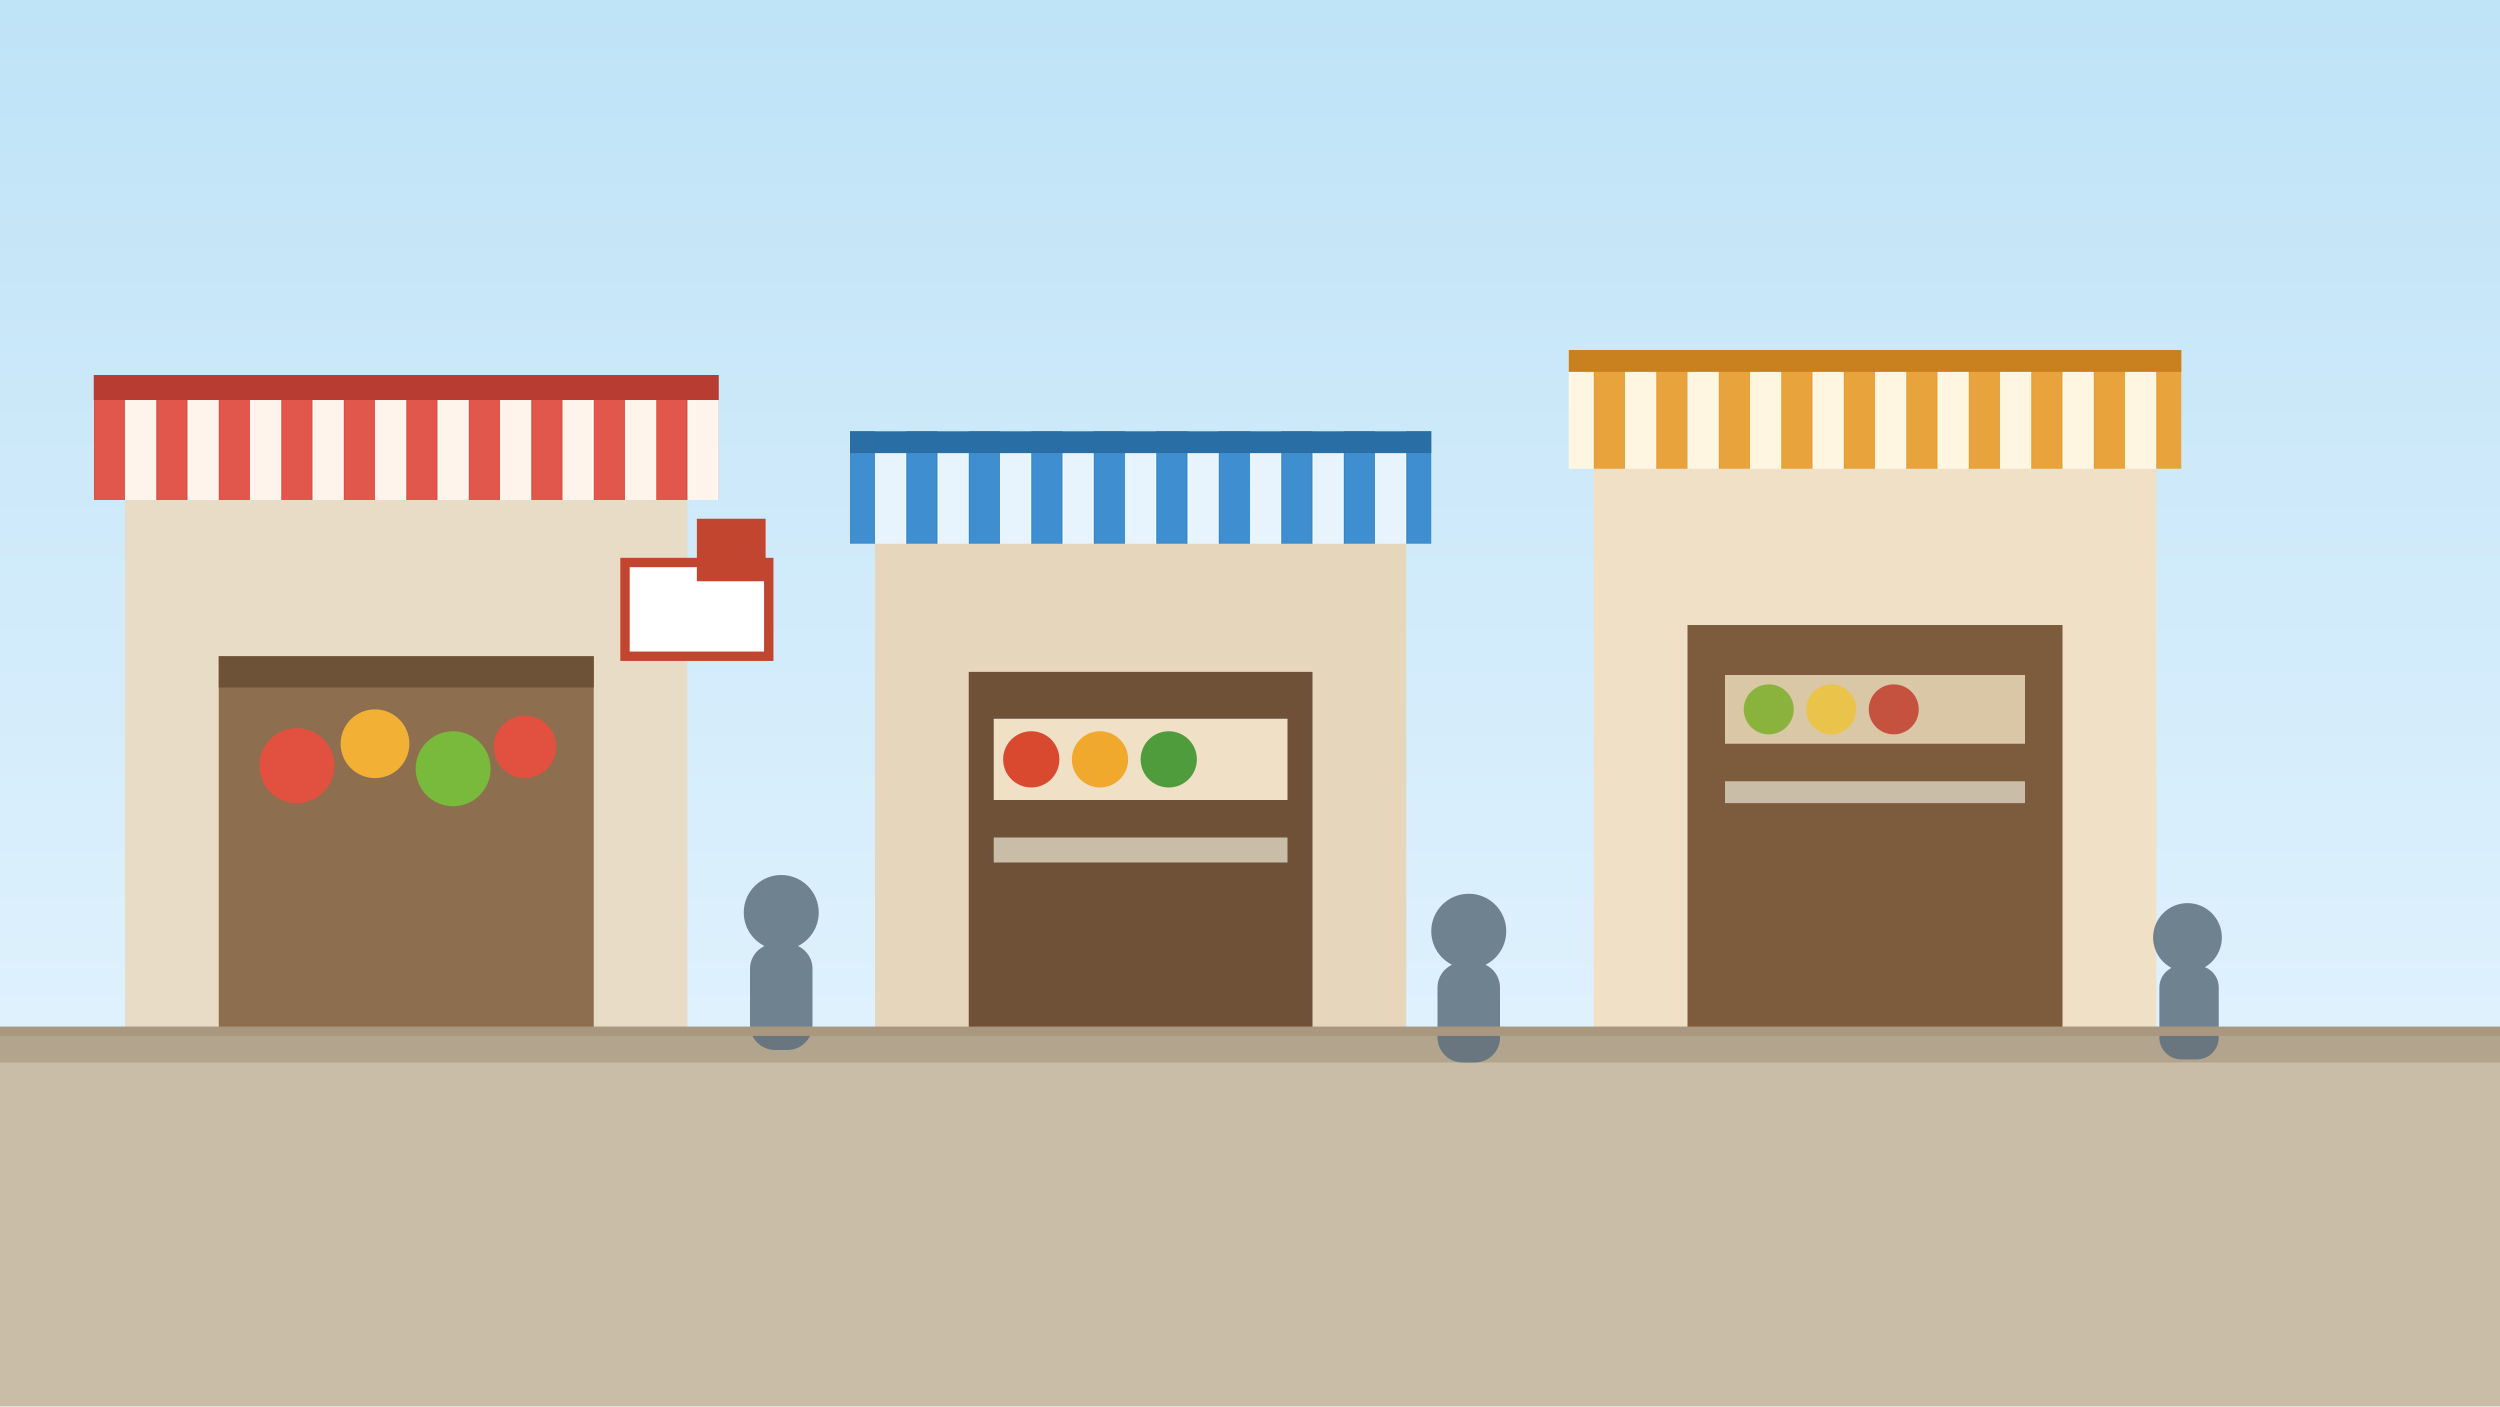
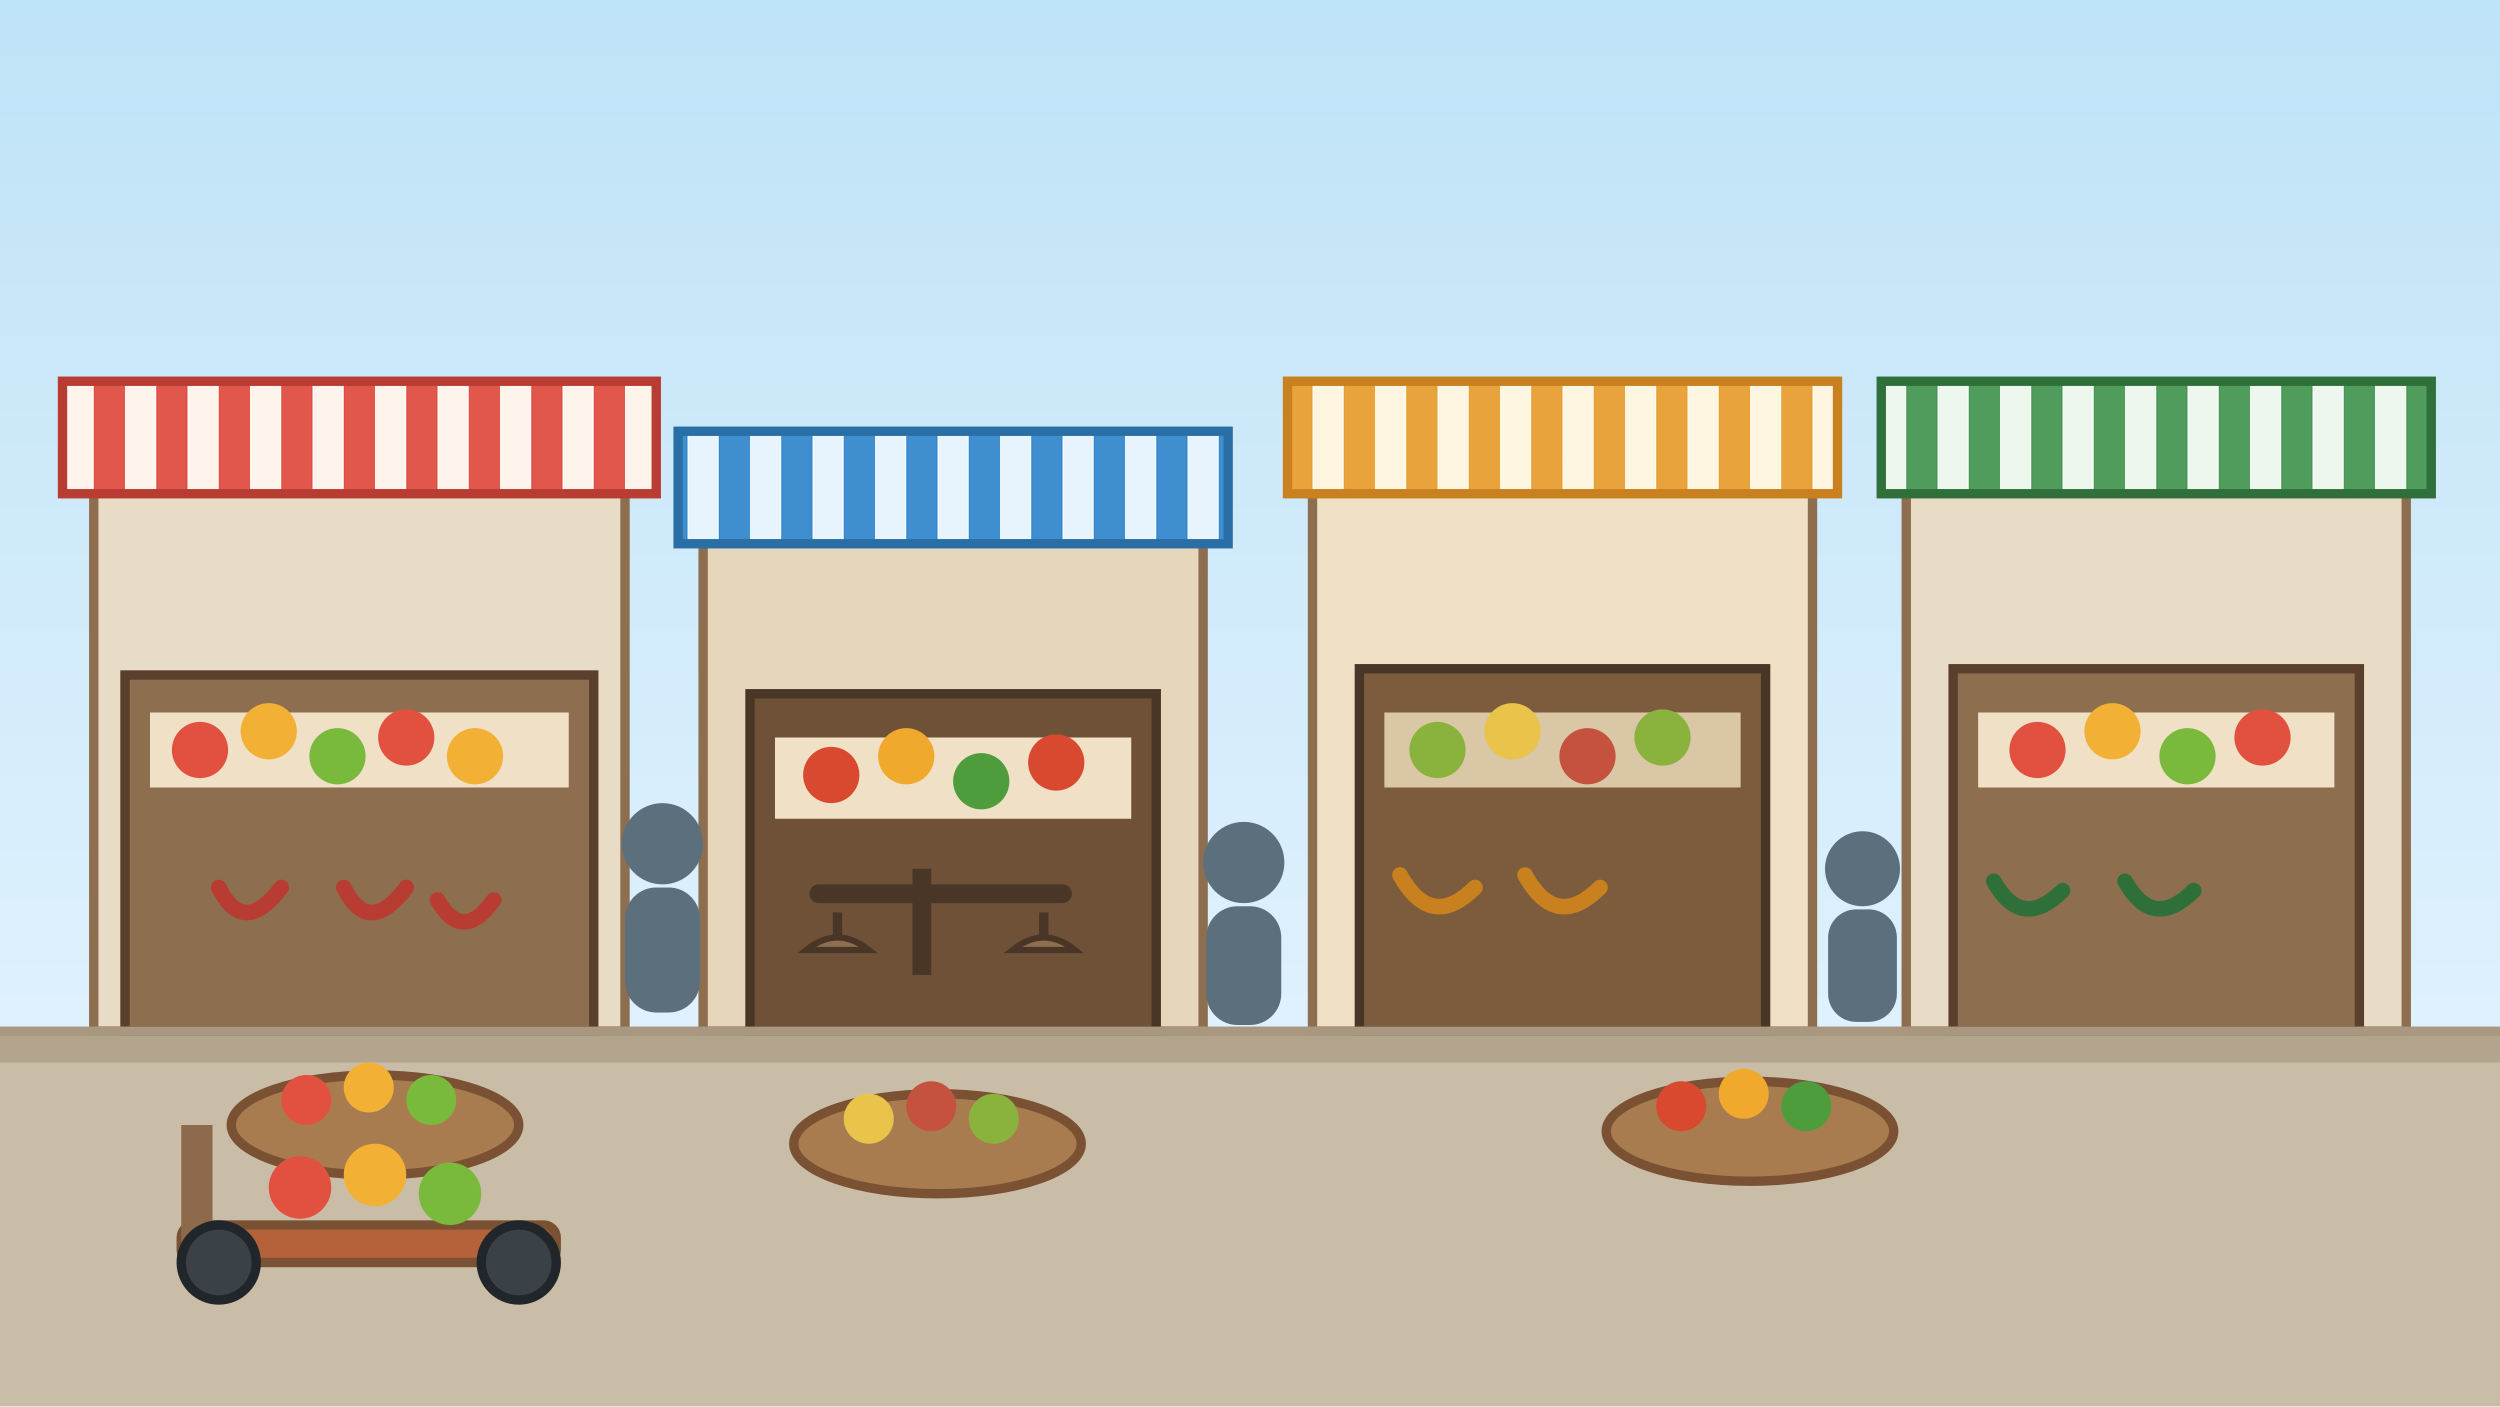
- <svg xmlns="http://www.w3.org/2000/svg" width="800" height="450" viewBox="0 0 800 450" role="img" aria-label="A busy open air market with colourful stalls and shoppers">
+ <svg xmlns="http://www.w3.org/2000/svg" width="800" height="450" viewBox="0 0 800 450" role="img" aria-label="An open air market with four colourful stalls, produce baskets, hanging fruit, a weighing scale, shoppers and a hand cart">
  <defs>
    <linearGradient id="sky" x1="0" y1="0" x2="0" y2="1">
      <stop offset="0" stop-color="#bfe3f7" />
      <stop offset="1" stop-color="#eaf6ff" />
    </linearGradient>
    <pattern id="awn1" width="20" height="10" patternUnits="userSpaceOnUse">
      <rect width="20" height="10" fill="#e2574c" />
      <rect width="10" height="10" fill="#fff4ec" />
    </pattern>
    <pattern id="awn2" width="20" height="10" patternUnits="userSpaceOnUse">
      <rect width="20" height="10" fill="#3f8fd0" />
      <rect width="10" height="10" fill="#e8f4fd" />
    </pattern>
    <pattern id="awn3" width="20" height="10" patternUnits="userSpaceOnUse">
      <rect width="20" height="10" fill="#e8a33d" />
      <rect width="10" height="10" fill="#fff6e2" />
    </pattern>
+     <pattern id="awn4" width="20" height="10" patternUnits="userSpaceOnUse">
+       <rect width="20" height="10" fill="#4f9c5c" />
+       <rect width="10" height="10" fill="#eef7ee" />
+     </pattern>
  </defs>
  <rect width="800" height="450" fill="url(#sky)" />
  <rect y="330" width="800" height="120" fill="#c9bda8" />
  <rect y="330" width="800" height="10" fill="#b3a48d" />
  <g>
-     <rect x="40" y="150" width="180" height="180" fill="#e9dcc6" />
-     <rect x="30" y="120" width="200" height="40" fill="url(#awn1)" />
-     <rect x="30" y="120" width="200" height="8" fill="#b93c33" />
-     <rect x="70" y="210" width="120" height="120" fill="#8d6e4f" />
-     <rect x="70" y="210" width="120" height="10" fill="#6d5238" />
-     <circle cx="95" cy="245" r="12" fill="#e2513f" />
-     <circle cx="120" cy="238" r="11" fill="#f2b134" />
-     <circle cx="145" cy="246" r="12" fill="#79b93c" />
-     <circle cx="168" cy="239" r="10" fill="#e2513f" />
+     <rect x="30" y="150" width="170" height="180" fill="#e9dcc6" stroke="#8d6e4f" stroke-width="3" />
+     <rect x="20" y="122" width="190" height="36" fill="url(#awn1)" stroke="#b93c33" stroke-width="3" />
+     <rect x="40" y="216" width="150" height="114" fill="#8d6e4f" stroke="#5a3f2c" stroke-width="3" />
+     <rect x="48" y="228" width="134" height="24" fill="#efe0c6" />
+     <g>
+       <circle cx="64" cy="240" r="9" fill="#e2513f" />
+       <circle cx="86" cy="234" r="9" fill="#f2b134" />
+       <circle cx="108" cy="242" r="9" fill="#79b93c" />
+       <circle cx="130" cy="236" r="9" fill="#e2513f" />
+       <circle cx="152" cy="242" r="9" fill="#f2b134" />
+     </g>
+     <path d="M70 284 q8 16 20 0 M110 284 q8 16 20 0 M140 288 q8 14 18 0" stroke="#b93c33" stroke-width="5" fill="none" stroke-linecap="round" />
  </g>
  <g>
-     <rect x="280" y="165" width="170" height="165" fill="#e6d6bb" />
-     <rect x="272" y="138" width="186" height="36" fill="url(#awn2)" />
-     <rect x="272" y="138" width="186" height="7" fill="#2a6ea6" />
-     <rect x="310" y="215" width="110" height="115" fill="#6f5138" />
-     <rect x="318" y="230" width="94" height="26" fill="#efe0c6" />
-     <circle cx="330" cy="243" r="9" fill="#d8492f" />
-     <circle cx="352" cy="243" r="9" fill="#f0a92c" />
-     <circle cx="374" cy="243" r="9" fill="#4f9c3c" />
-     <rect x="318" y="268" width="94" height="8" fill="#c9bda8" />
+     <rect x="225" y="165" width="160" height="165" fill="#e6d6bb" stroke="#8d6e4f" stroke-width="3" />
+     <rect x="217" y="138" width="176" height="36" fill="url(#awn2)" stroke="#2a6ea6" stroke-width="3" />
+     <rect x="240" y="222" width="130" height="108" fill="#6f5138" stroke="#4a3626" stroke-width="3" />
+     <rect x="248" y="236" width="114" height="26" fill="#efe0c6" />
+     <g>
+       <circle cx="266" cy="248" r="9" fill="#d8492f" />
+       <circle cx="290" cy="242" r="9" fill="#f0a92c" />
+       <circle cx="314" cy="250" r="9" fill="#4f9c3c" />
+       <circle cx="338" cy="244" r="9" fill="#d8492f" />
+     </g>
+     <g>
+       <rect x="292" y="278" width="6" height="34" fill="#4a3626" />
+       <path d="M262 286 h78" stroke="#4a3626" stroke-width="6" stroke-linecap="round" />
+       <path d="M268 292 v12 M334 292 v12" stroke="#4a3626" stroke-width="3" />
+       <path d="M258 304 q10 -8 20 0 z" fill="#8d6e4f" stroke="#4a3626" stroke-width="2" />
+       <path d="M324 304 q10 -8 20 0 z" fill="#8d6e4f" stroke="#4a3626" stroke-width="2" />
+     </g>
  </g>
  <g>
-     <rect x="510" y="140" width="180" height="190" fill="#efe0c6" />
-     <rect x="502" y="112" width="196" height="38" fill="url(#awn3)" />
-     <rect x="502" y="112" width="196" height="7" fill="#c9811f" />
-     <rect x="540" y="200" width="120" height="130" fill="#7d5b3d" />
-     <rect x="552" y="216" width="96" height="22" fill="#d9c7a6" />
-     <circle cx="566" cy="227" r="8" fill="#8ab33d" />
-     <circle cx="586" cy="227" r="8" fill="#e9c34a" />
-     <circle cx="606" cy="227" r="8" fill="#c4523f" />
-     <rect x="552" y="250" width="96" height="7" fill="#c9bda8" />
-   </g>
-   <g fill="#5c6f7d" opacity="0.85">
-     <circle cx="250" cy="292" r="12" />
-     <rect x="240" y="302" width="20" height="34" rx="8" />
-     <circle cx="470" cy="298" r="12" />
-     <rect x="460" y="308" width="20" height="32" rx="8" />
-     <circle cx="700" cy="300" r="11" />
-     <rect x="691" y="309" width="19" height="30" rx="7" />
+     <rect x="420" y="150" width="160" height="180" fill="#efe0c6" stroke="#8d6e4f" stroke-width="3" />
+     <rect x="412" y="122" width="176" height="36" fill="url(#awn3)" stroke="#c9811f" stroke-width="3" />
+     <rect x="435" y="214" width="130" height="116" fill="#7d5b3d" stroke="#4a3626" stroke-width="3" />
+     <rect x="443" y="228" width="114" height="24" fill="#d9c7a6" />
+     <g>
+       <circle cx="460" cy="240" r="9" fill="#8ab33d" />
+       <circle cx="484" cy="234" r="9" fill="#e9c34a" />
+       <circle cx="508" cy="242" r="9" fill="#c4523f" />
+       <circle cx="532" cy="236" r="9" fill="#8ab33d" />
+     </g>
+     <path d="M448 280 q10 18 24 4 M488 280 q10 18 24 4" stroke="#c9811f" stroke-width="5" fill="none" stroke-linecap="round" />
  </g>
  <g>
-     <rect x="200" y="180" width="46" height="30" fill="#ffffff" stroke="#c2452f" stroke-width="3" />
-     <path d="M223 176 v-14 M223 166 h22 v20 h-22 z" fill="#c2452f" />
+     <rect x="610" y="150" width="160" height="180" fill="#e9dcc6" stroke="#8d6e4f" stroke-width="3" />
+     <rect x="602" y="122" width="176" height="36" fill="url(#awn4)" stroke="#2f6f3a" stroke-width="3" />
+     <rect x="625" y="214" width="130" height="116" fill="#8d6e4f" stroke="#5a3f2c" stroke-width="3" />
+     <rect x="633" y="228" width="114" height="24" fill="#efe0c6" />
+     <g>
+       <circle cx="652" cy="240" r="9" fill="#e2513f" />
+       <circle cx="676" cy="234" r="9" fill="#f2b134" />
+       <circle cx="700" cy="242" r="9" fill="#79b93c" />
+       <circle cx="724" cy="236" r="9" fill="#e2513f" />
+     </g>
+     <path d="M638 282 q9 16 22 3 M680 282 q9 16 22 3" stroke="#2f6f3a" stroke-width="5" fill="none" stroke-linecap="round" />
+   </g>
+   <g>
+     <ellipse cx="120" cy="360" rx="46" ry="16" fill="#a97c50" stroke="#7a5233" stroke-width="3" />
+     <g>
+       <circle cx="98" cy="352" r="8" fill="#e2513f" />
+       <circle cx="118" cy="348" r="8" fill="#f2b134" />
+       <circle cx="138" cy="352" r="8" fill="#79b93c" />
+     </g>
+     <ellipse cx="300" cy="366" rx="46" ry="16" fill="#a97c50" stroke="#7a5233" stroke-width="3" />
+     <g>
+       <circle cx="278" cy="358" r="8" fill="#e9c34a" />
+       <circle cx="298" cy="354" r="8" fill="#c4523f" />
+       <circle cx="318" cy="358" r="8" fill="#8ab33d" />
+     </g>
+     <ellipse cx="560" cy="362" rx="46" ry="16" fill="#a97c50" stroke="#7a5233" stroke-width="3" />
+     <g>
+       <circle cx="538" cy="354" r="8" fill="#d8492f" />
+       <circle cx="558" cy="350" r="8" fill="#f0a92c" />
+       <circle cx="578" cy="354" r="8" fill="#4f9c3c" />
+     </g>
+   </g>
+   <g fill="#5c6f7d">
+     <circle cx="212" cy="270" r="13" />
+     <rect x="200" y="284" width="24" height="40" rx="10" />
+     <circle cx="398" cy="276" r="13" />
+     <rect x="386" y="290" width="24" height="38" rx="10" />
+     <circle cx="596" cy="278" r="12" />
+     <rect x="585" y="291" width="22" height="36" rx="9" />
+   </g>
+   <g>
+     <rect x="58" y="392" width="120" height="12" rx="4" fill="#b5623a" stroke="#7a5233" stroke-width="3" />
+     <rect x="58" y="360" width="10" height="44" fill="#8d6a4c" />
+     <circle cx="70" cy="404" r="12" fill="#3a4247" stroke="#20262a" stroke-width="3" />
+     <circle cx="166" cy="404" r="12" fill="#3a4247" stroke="#20262a" stroke-width="3" />
+     <circle cx="96" cy="380" r="10" fill="#e2513f" />
+     <circle cx="120" cy="376" r="10" fill="#f2b134" />
+     <circle cx="144" cy="382" r="10" fill="#79b93c" />
  </g>
  <path d="M0 330 h800" stroke="#a9977f" stroke-width="3" />
</svg>
